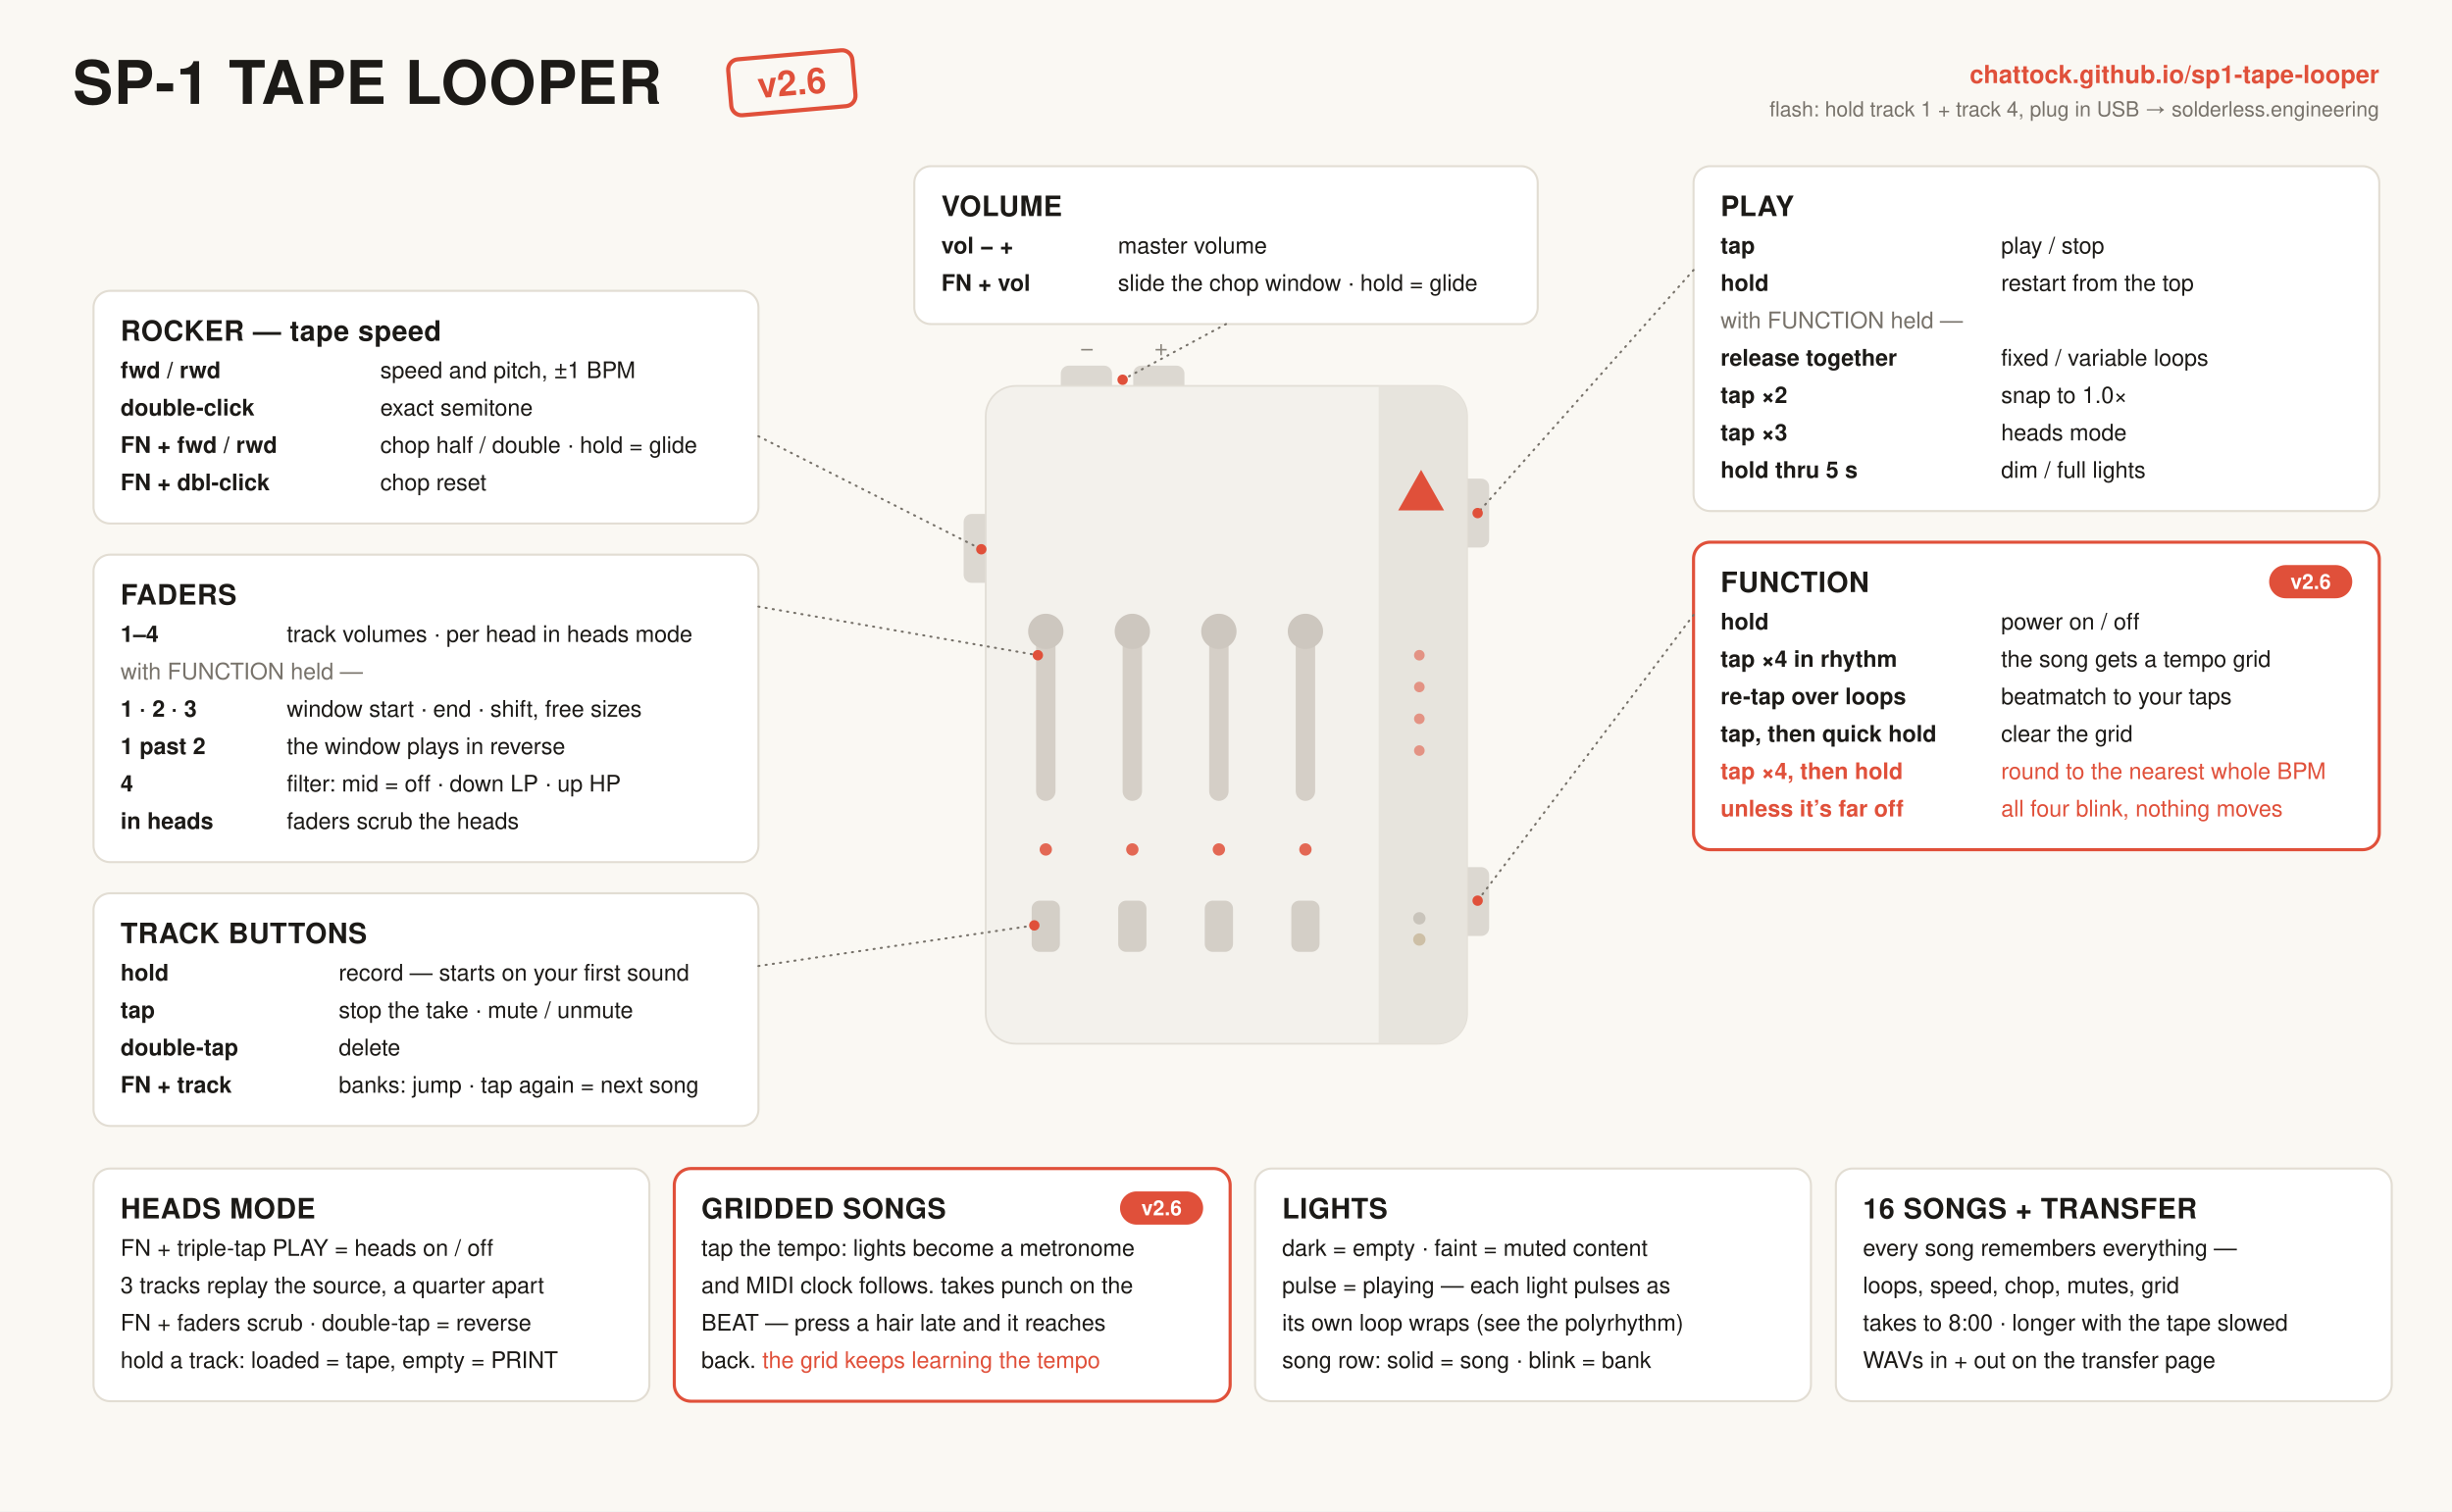
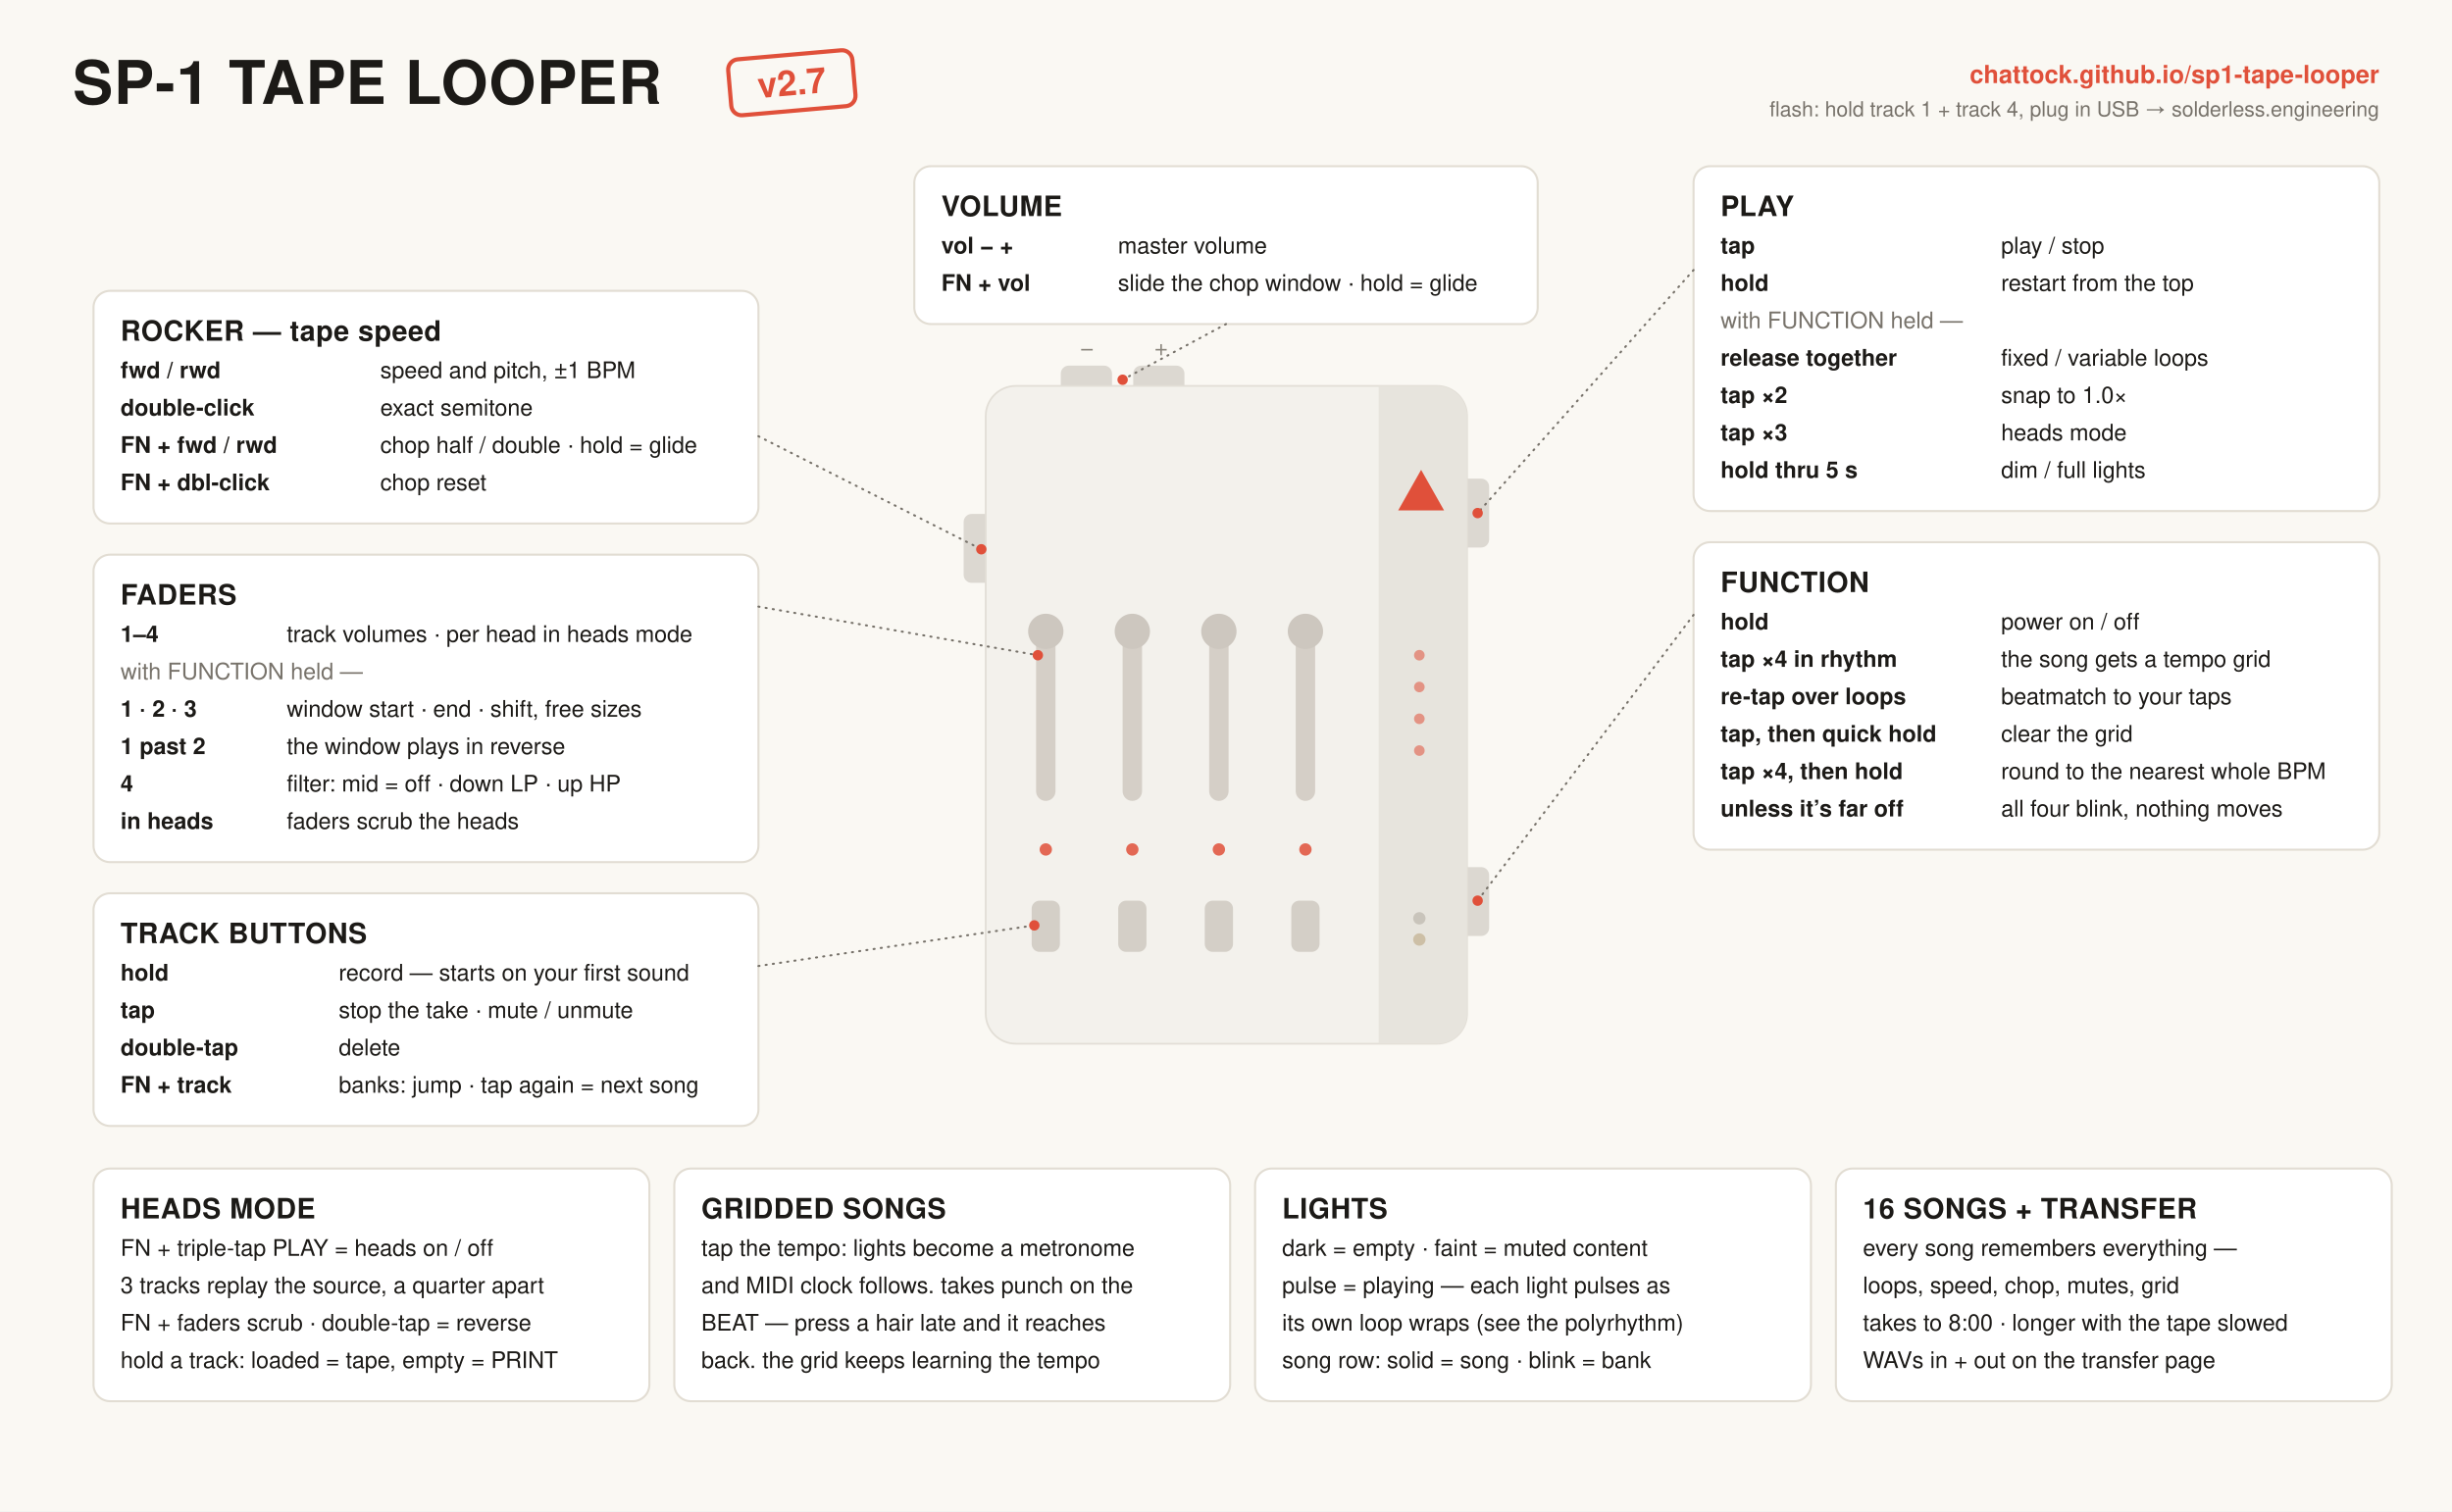
<svg xmlns="http://www.w3.org/2000/svg" viewBox="0 0 2360 1455" font-family="Helvetica, Arial, sans-serif">
  <rect width="2360" height="1455" fill="#faf8f3" />
  <text x="70" y="100" font-size="58" font-weight="700" fill="#1c1a17" letter-spacing="1">SP-1 TAPE LOOPER</text>
  <g transform="translate(700,58) rotate(-5)">
    <rect x="0" y="0" width="120" height="54" rx="10" fill="none" stroke="#e0503a" stroke-width="4" />
-     <text x="60" y="39" font-size="34" font-weight="700" fill="#e0503a" text-anchor="middle">v2.6</text>
+     <text x="60" y="39" font-size="34" font-weight="700" fill="#e0503a" text-anchor="middle">v2.7</text>
  </g>
  <text x="2290" y="80" font-size="24" fill="#e0503a" text-anchor="end" font-weight="600">chattock.github.io/sp1-tape-looper</text>
  <text x="2290" y="112" font-size="20" fill="#77726a" text-anchor="end">flash: hold track 1 + track 4, plug in USB → solderless.engineering</text>
  <g transform="translate(655.5,154.8) scale(0.85)">
    <g fill="#dcd8d1">
      <rect x="430" y="232" width="58" height="34" rx="9" />
      <rect x="512" y="232" width="58" height="34" rx="9" />
      <rect x="320" y="400" width="34" height="78" rx="9" />
      <rect x="881" y="360" width="34" height="78" rx="9" />
      <rect x="881" y="800" width="34" height="78" rx="9" />
    </g>
    <rect x="345" y="255" width="545" height="745" rx="34" fill="#f3f1ec" stroke="#e2ded6" stroke-width="2" />
    <path d="M790 255 H856 a34 34 0 0 1 34 34 V966 a34 34 0 0 1 -34 34 H790 Z" fill="#e7e4dd" />
    <path d="M838 350 l26 46 h-52 Z" fill="#e0503a" />
    <g>
      <rect x="402" y="525" width="22" height="200" rx="11" fill="#d5cfc7" />
      <rect x="500" y="525" width="22" height="200" rx="11" fill="#d5cfc7" />
      <rect x="598" y="525" width="22" height="200" rx="11" fill="#d5cfc7" />
      <rect x="696" y="525" width="22" height="200" rx="11" fill="#d5cfc7" />
      <circle cx="413" cy="533" r="20" fill="#cdc7bf" />
      <circle cx="511" cy="533" r="20" fill="#cdc7bf" />
      <circle cx="609" cy="533" r="20" fill="#cdc7bf" />
      <circle cx="707" cy="533" r="20" fill="#cdc7bf" />
    </g>
    <g fill="#e0503a" opacity="0.85">
      <circle cx="413" cy="780" r="7" />
      <circle cx="511" cy="780" r="7" />
      <circle cx="609" cy="780" r="7" />
      <circle cx="707" cy="780" r="7" />
    </g>
    <g fill="#d4cfc7">
      <rect x="397" y="838" width="32" height="58" rx="9" />
      <rect x="495" y="838" width="32" height="58" rx="9" />
      <rect x="593" y="838" width="32" height="58" rx="9" />
      <rect x="691" y="838" width="32" height="58" rx="9" />
    </g>
    <g fill="#e0503a" opacity="0.55">
      <circle cx="836" cy="560" r="6" />
      <circle cx="836" cy="596" r="6" />
      <circle cx="836" cy="632" r="6" />
      <circle cx="836" cy="668" r="6" />
    </g>
    <circle cx="836" cy="858" r="7" fill="#c9c4bb" />
    <circle cx="836" cy="882" r="7" fill="#cdbfa6" />
    <text x="452" y="220" font-size="26" fill="#8a857c" font-family="Helvetica, Arial, sans-serif">−</text>
    <text x="536" y="220" font-size="26" fill="#8a857c" font-family="Helvetica, Arial, sans-serif">+</text>
  </g>
  <rect x="880" y="160" width="600" height="152" rx="16" fill="#ffffff" stroke="#e2ddd3" stroke-width="2" />
  <text x="906" y="208" font-size="27" font-weight="700" fill="#1c1a17" letter-spacing="0.5">VOLUME</text>
  <text x="906" y="244" font-size="22" font-weight="700" fill="#1c1a17">vol − +</text>
  <text x="1076" y="244" font-size="22" fill="#1c1a17">master volume</text>
  <text x="906" y="280" font-size="22" font-weight="700" fill="#1c1a17">FN + vol</text>
  <text x="1076" y="280" font-size="22" fill="#1c1a17">slide the chop window · hold = glide</text>
  <line x1="1180" y1="312" x2="1080.5" y2="365.6" stroke="#77726a" stroke-width="2" stroke-dasharray="1 6" stroke-linecap="round" />
  <circle cx="1080.5" cy="365.6" r="5" fill="#e0503a" />
  <rect x="90" y="280" width="640" height="224" rx="16" fill="#ffffff" stroke="#e2ddd3" stroke-width="2" />
  <text x="116" y="328" font-size="27" font-weight="700" fill="#1c1a17" letter-spacing="0.5">ROCKER — tape speed</text>
  <text x="116" y="364" font-size="22" font-weight="700" fill="#1c1a17">fwd / rwd</text>
  <text x="366" y="364" font-size="22" fill="#1c1a17">speed and pitch, ±1 BPM</text>
  <text x="116" y="400" font-size="22" font-weight="700" fill="#1c1a17">double-click</text>
  <text x="366" y="400" font-size="22" fill="#1c1a17">exact semitone</text>
  <text x="116" y="436" font-size="22" font-weight="700" fill="#1c1a17">FN + fwd / rwd</text>
  <text x="366" y="436" font-size="22" fill="#1c1a17">chop half / double · hold = glide</text>
  <text x="116" y="472" font-size="22" font-weight="700" fill="#1c1a17">FN + dbl-click</text>
  <text x="366" y="472" font-size="22" fill="#1c1a17">chop reset</text>
  <line x1="730" y1="420" x2="944.5" y2="528.8" stroke="#77726a" stroke-width="2" stroke-dasharray="1 6" stroke-linecap="round" />
  <circle cx="944.5" cy="528.8" r="5" fill="#e0503a" />
  <rect x="90" y="534" width="640" height="296" rx="16" fill="#ffffff" stroke="#e2ddd3" stroke-width="2" />
  <text x="116" y="582" font-size="27" font-weight="700" fill="#1c1a17" letter-spacing="0.5">FADERS</text>
  <text x="116" y="618" font-size="22" font-weight="700" fill="#1c1a17">1–4</text>
  <text x="276" y="618" font-size="22" fill="#1c1a17">track volumes · per head in heads mode</text>
  <text x="116" y="654" font-size="22" fill="#77726a">with FUNCTION held —</text>
  <text x="116" y="690" font-size="22" font-weight="700" fill="#1c1a17">1 · 2 · 3</text>
  <text x="276" y="690" font-size="22" fill="#1c1a17">window start · end · shift, free sizes</text>
  <text x="116" y="726" font-size="22" font-weight="700" fill="#1c1a17">1 past 2</text>
  <text x="276" y="726" font-size="22" fill="#1c1a17">the window plays in reverse</text>
  <text x="116" y="762" font-size="22" font-weight="700" fill="#1c1a17">4</text>
  <text x="276" y="762" font-size="22" fill="#1c1a17">filter: mid = off · down LP · up HP</text>
  <text x="116" y="798" font-size="22" font-weight="700" fill="#1c1a17">in heads</text>
  <text x="276" y="798" font-size="22" fill="#1c1a17">faders scrub the heads</text>
  <line x1="730" y1="584" x2="998.9" y2="630.8" stroke="#77726a" stroke-width="2" stroke-dasharray="1 6" stroke-linecap="round" />
  <circle cx="998.9" cy="630.8" r="5" fill="#e0503a" />
  <rect x="90" y="860" width="640" height="224" rx="16" fill="#ffffff" stroke="#e2ddd3" stroke-width="2" />
  <text x="116" y="908" font-size="27" font-weight="700" fill="#1c1a17" letter-spacing="0.5">TRACK BUTTONS</text>
  <text x="116" y="944" font-size="22" font-weight="700" fill="#1c1a17">hold</text>
  <text x="326" y="944" font-size="22" fill="#1c1a17">record — starts on your first sound</text>
  <text x="116" y="980" font-size="22" font-weight="700" fill="#1c1a17">tap</text>
  <text x="326" y="980" font-size="22" fill="#1c1a17">stop the take · mute / unmute</text>
  <text x="116" y="1016" font-size="22" font-weight="700" fill="#1c1a17">double-tap</text>
  <text x="326" y="1016" font-size="22" fill="#1c1a17">delete</text>
  <text x="116" y="1052" font-size="22" font-weight="700" fill="#1c1a17">FN + track</text>
  <text x="326" y="1052" font-size="22" fill="#1c1a17">banks: jump · tap again = next song</text>
  <line x1="730" y1="930" x2="995.5" y2="890.9" stroke="#77726a" stroke-width="2" stroke-dasharray="1 6" stroke-linecap="round" />
  <circle cx="995.5" cy="890.9" r="5" fill="#e0503a" />
  <rect x="1630" y="160" width="660" height="332" rx="16" fill="#ffffff" stroke="#e2ddd3" stroke-width="2" />
  <text x="1656" y="208" font-size="27" font-weight="700" fill="#1c1a17" letter-spacing="0.5">PLAY</text>
  <text x="1656" y="244" font-size="22" font-weight="700" fill="#1c1a17">tap</text>
  <text x="1926" y="244" font-size="22" fill="#1c1a17">play / stop</text>
  <text x="1656" y="280" font-size="22" font-weight="700" fill="#1c1a17">hold</text>
  <text x="1926" y="280" font-size="22" fill="#1c1a17">restart from the top</text>
  <text x="1656" y="316" font-size="22" fill="#77726a">with FUNCTION held —</text>
  <text x="1656" y="352" font-size="22" font-weight="700" fill="#1c1a17">release together</text>
  <text x="1926" y="352" font-size="22" fill="#1c1a17">fixed / variable loops</text>
  <text x="1656" y="388" font-size="22" font-weight="700" fill="#1c1a17">tap ×2</text>
  <text x="1926" y="388" font-size="22" fill="#1c1a17">snap to 1.0×</text>
  <text x="1656" y="424" font-size="22" font-weight="700" fill="#1c1a17">tap ×3</text>
  <text x="1926" y="424" font-size="22" fill="#1c1a17">heads mode</text>
  <text x="1656" y="460" font-size="22" font-weight="700" fill="#1c1a17">hold thru 5 s</text>
  <text x="1926" y="460" font-size="22" fill="#1c1a17">dim / full lights</text>
  <line x1="1630" y1="260" x2="1422.2" y2="493.95" stroke="#77726a" stroke-width="2" stroke-dasharray="1 6" stroke-linecap="round" />
  <circle cx="1422.2" cy="493.95" r="5" fill="#e0503a" />
-   <rect x="1630" y="522" width="660" height="296" rx="16" fill="#ffffff" stroke="#e0503a" stroke-width="3" />
-   <rect x="2184" y="544" width="80" height="32" rx="16" fill="#e0503a" />
-   <text x="2224" y="567" font-size="20" font-weight="700" fill="#fff" text-anchor="middle">v2.6</text>
+   <rect x="1630" y="522" width="660" height="296" rx="16" fill="#ffffff" stroke="#e2ddd3" stroke-width="2" />
  <text x="1656" y="570" font-size="27" font-weight="700" fill="#1c1a17" letter-spacing="0.5">FUNCTION</text>
  <text x="1656" y="606" font-size="22" font-weight="700" fill="#1c1a17">hold</text>
  <text x="1926" y="606" font-size="22" fill="#1c1a17">power on / off</text>
  <text x="1656" y="642" font-size="22" font-weight="700" fill="#1c1a17">tap ×4 in rhythm</text>
  <text x="1926" y="642" font-size="22" fill="#1c1a17">the song gets a tempo grid</text>
  <text x="1656" y="678" font-size="22" font-weight="700" fill="#1c1a17">re-tap over loops</text>
  <text x="1926" y="678" font-size="22" fill="#1c1a17">beatmatch to your taps</text>
  <text x="1656" y="714" font-size="22" font-weight="700" fill="#1c1a17">tap, then quick hold</text>
  <text x="1926" y="714" font-size="22" fill="#1c1a17">clear the grid</text>
-   <text x="1656" y="750" font-size="22" font-weight="700" fill="#e0503a">tap ×4, then hold</text>
-   <text x="1926" y="750" font-size="22" fill="#e0503a">round to the nearest whole BPM</text>
-   <text x="1656" y="786" font-size="22" font-weight="700" fill="#e0503a">unless it’s far off</text>
-   <text x="1926" y="786" font-size="22" fill="#e0503a">all four blink, nothing moves</text>
+   <text x="1656" y="750" font-size="22" font-weight="700" fill="#1c1a17">tap ×4, then hold</text>
+   <text x="1926" y="750" font-size="22" fill="#1c1a17">round to the nearest whole BPM</text>
+   <text x="1656" y="786" font-size="22" font-weight="700" fill="#1c1a17">unless it’s far off</text>
+   <text x="1926" y="786" font-size="22" fill="#1c1a17">all four blink, nothing moves</text>
  <line x1="1630" y1="592" x2="1422.2" y2="867.1" stroke="#77726a" stroke-width="2" stroke-dasharray="1 6" stroke-linecap="round" />
  <circle cx="1422.2" cy="867.1" r="5" fill="#e0503a" />
  <rect x="90" y="1125" width="535" height="224" rx="16" fill="#ffffff" stroke="#e2ddd3" stroke-width="2" />
  <text x="116" y="1173" font-size="27" font-weight="700" fill="#1c1a17" letter-spacing="0.5">HEADS MODE</text>
  <text x="116" y="1209" font-size="22" fill="#1c1a17">FN + triple-tap PLAY = heads on / off</text>
  <text x="116" y="1245" font-size="22" fill="#1c1a17">3 tracks replay the source, a quarter apart</text>
  <text x="116" y="1281" font-size="22" fill="#1c1a17">FN + faders scrub · double-tap = reverse</text>
  <text x="116" y="1317" font-size="22" fill="#1c1a17">hold a track: loaded = tape, empty = PRINT</text>
-   <rect x="649" y="1125" width="535" height="224" rx="16" fill="#ffffff" stroke="#e0503a" stroke-width="3" />
-   <rect x="1078" y="1147" width="80" height="32" rx="16" fill="#e0503a" />
-   <text x="1118.0" y="1170" font-size="20" font-weight="700" fill="#fff" text-anchor="middle">v2.6</text>
+   <rect x="649" y="1125" width="535" height="224" rx="16" fill="#ffffff" stroke="#e2ddd3" stroke-width="2" />
  <text x="675" y="1173" font-size="27" font-weight="700" fill="#1c1a17" letter-spacing="0.5">GRIDDED SONGS</text>
  <text x="675" y="1209" font-size="22" fill="#1c1a17">tap the tempo: lights become a metronome</text>
  <text x="675" y="1245" font-size="22" fill="#1c1a17">and MIDI clock follows. takes punch on the</text>
  <text x="675" y="1281" font-size="22" fill="#1c1a17">BEAT — press a hair late and it reaches</text>
-   <text x="675" y="1317" font-size="22" fill="#1c1a17">back. <tspan fill="#e0503a">the grid keeps learning the tempo</tspan>
+   <text x="675" y="1317" font-size="22" fill="#1c1a17">back. <tspan fill="#1c1a17">the grid keeps learning the tempo</tspan>
  </text>
  <rect x="1208" y="1125" width="535" height="224" rx="16" fill="#ffffff" stroke="#e2ddd3" stroke-width="2" />
  <text x="1234" y="1173" font-size="27" font-weight="700" fill="#1c1a17" letter-spacing="0.5">LIGHTS</text>
  <text x="1234" y="1209" font-size="22" fill="#1c1a17">dark = empty · faint = muted content</text>
  <text x="1234" y="1245" font-size="22" fill="#1c1a17">pulse = playing — each light pulses as</text>
  <text x="1234" y="1281" font-size="22" fill="#1c1a17">its own loop wraps (see the polyrhythm)</text>
  <text x="1234" y="1317" font-size="22" fill="#1c1a17">song row: solid = song · blink = bank</text>
  <rect x="1767" y="1125" width="535" height="224" rx="16" fill="#ffffff" stroke="#e2ddd3" stroke-width="2" />
  <text x="1793" y="1173" font-size="27" font-weight="700" fill="#1c1a17" letter-spacing="0.5">16 SONGS + TRANSFER</text>
  <text x="1793" y="1209" font-size="22" fill="#1c1a17">every song remembers everything —</text>
  <text x="1793" y="1245" font-size="22" fill="#1c1a17">loops, speed, chop, mutes, grid</text>
  <text x="1793" y="1281" font-size="22" fill="#1c1a17">takes to 8:00 · longer with the tape slowed</text>
  <text x="1793" y="1317" font-size="22" fill="#1c1a17">WAVs in + out on the transfer page</text>
</svg>
